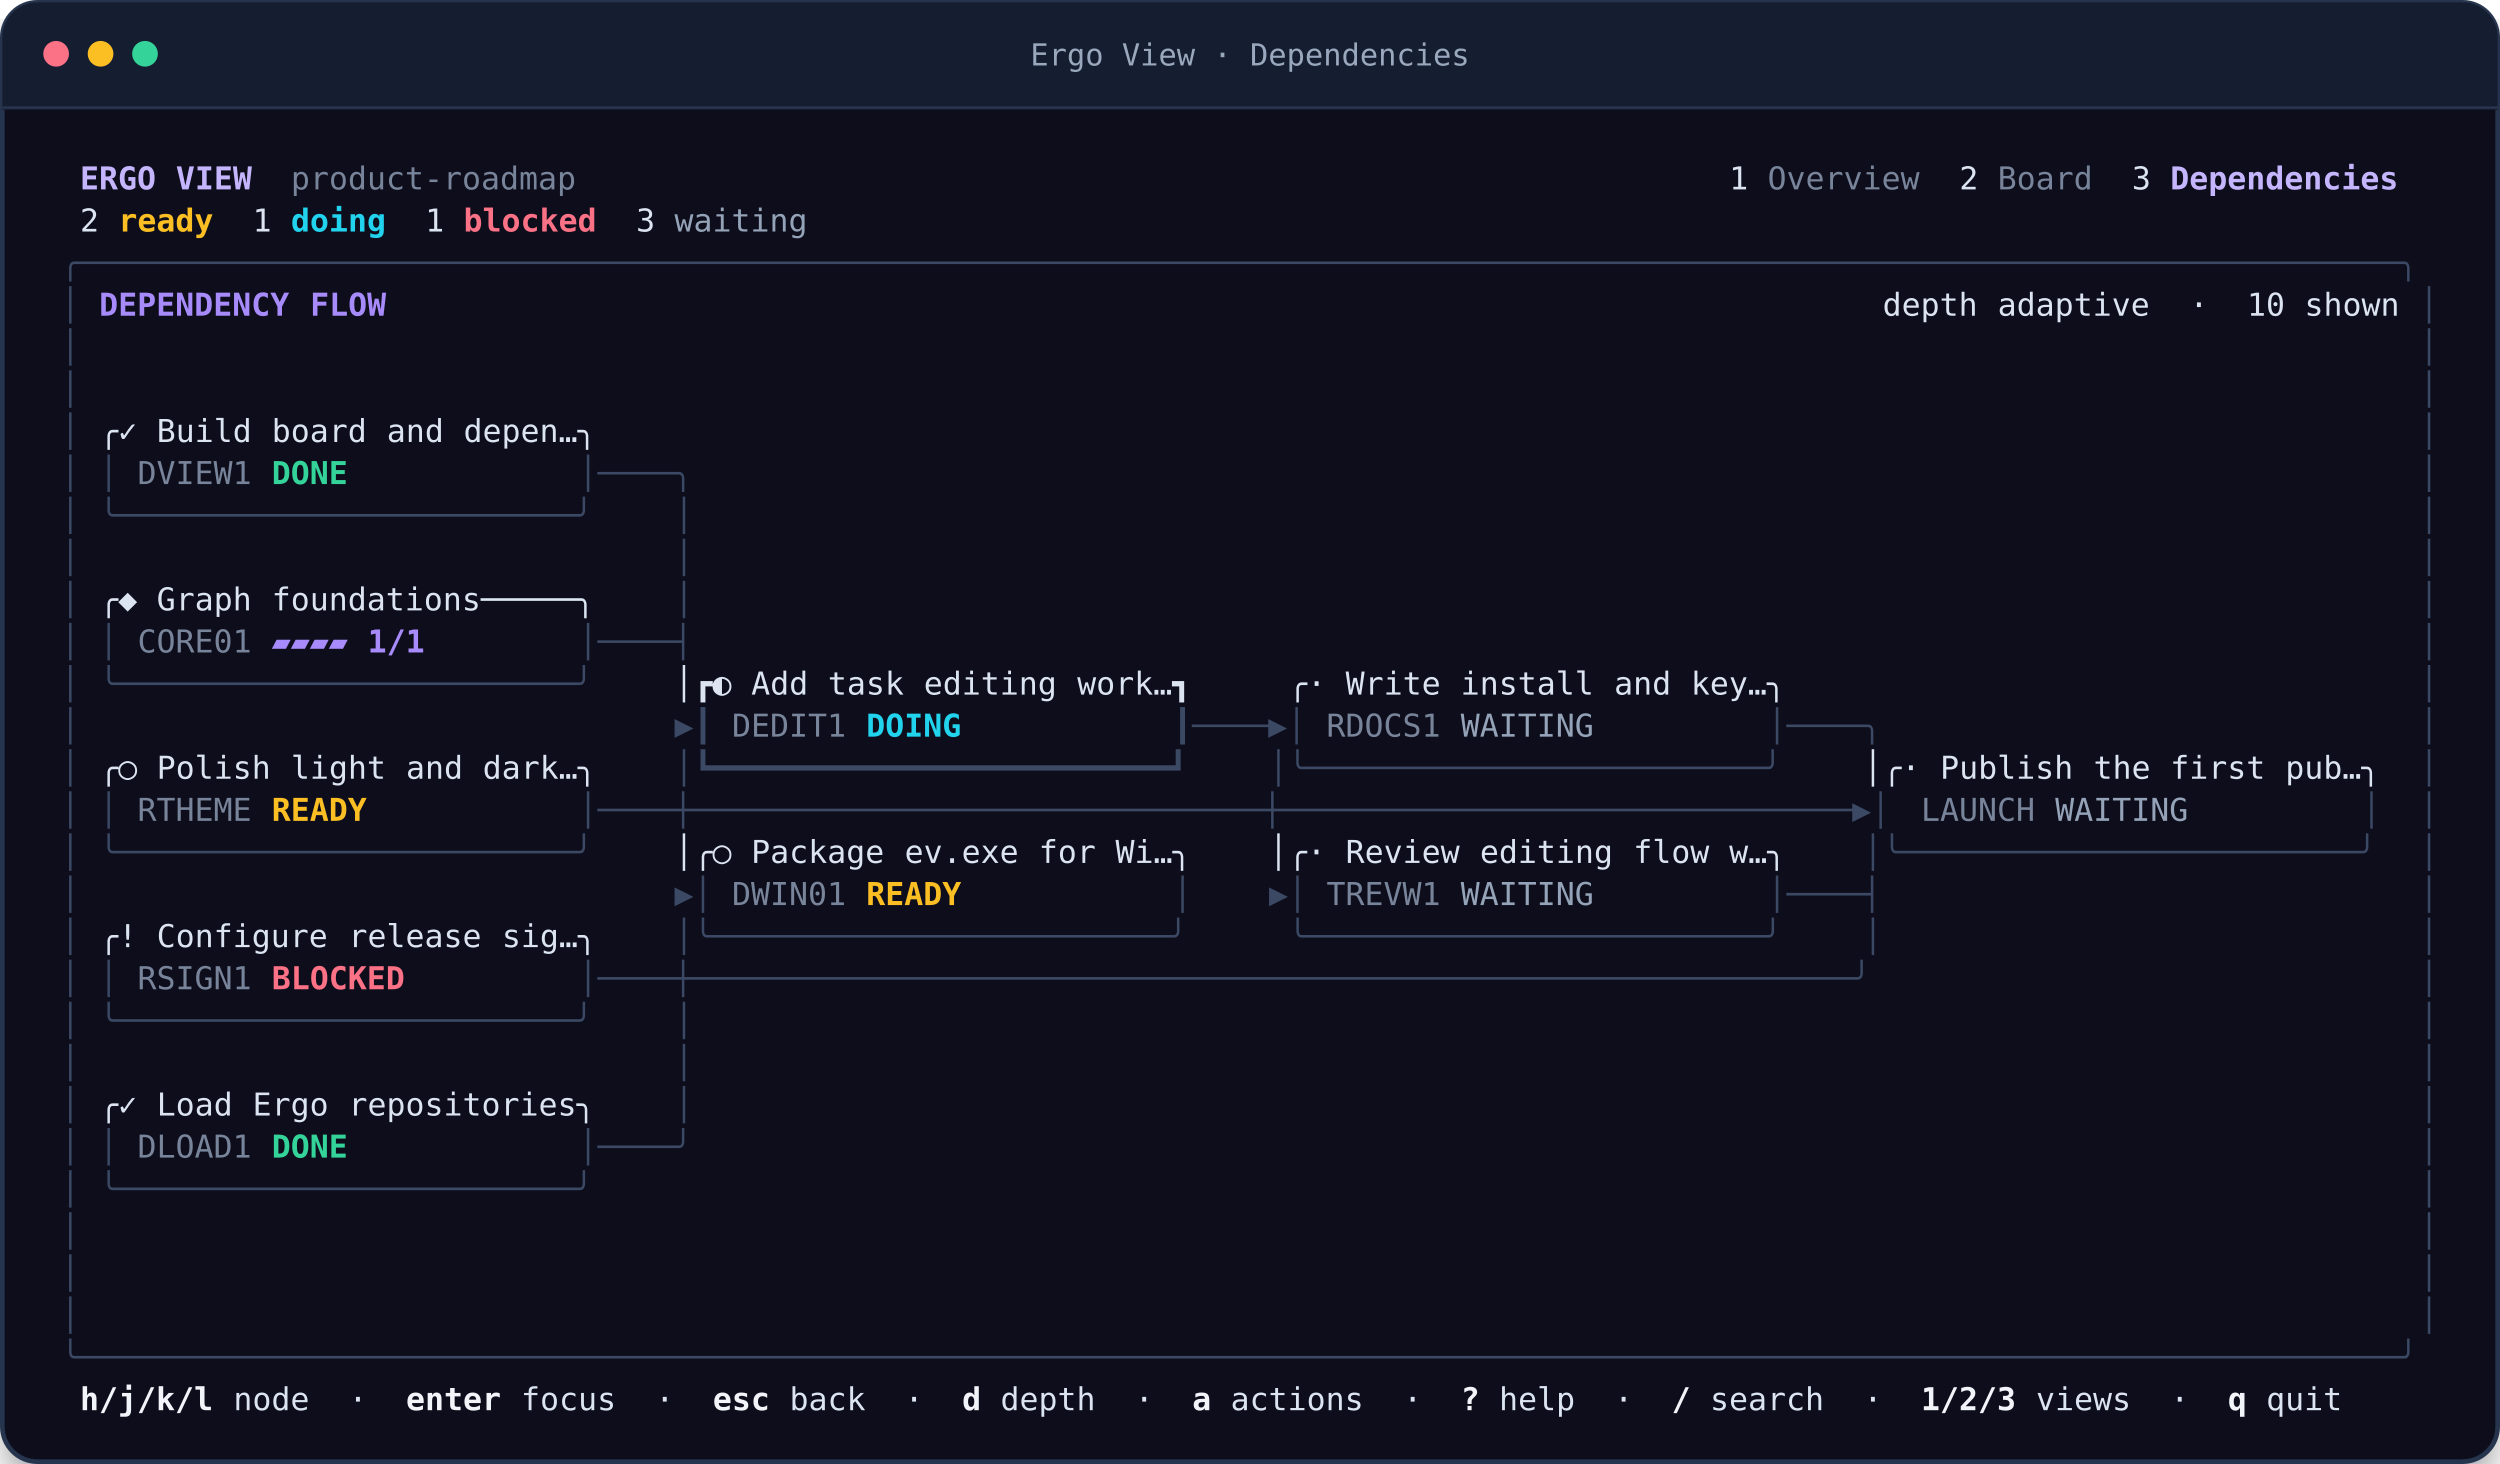
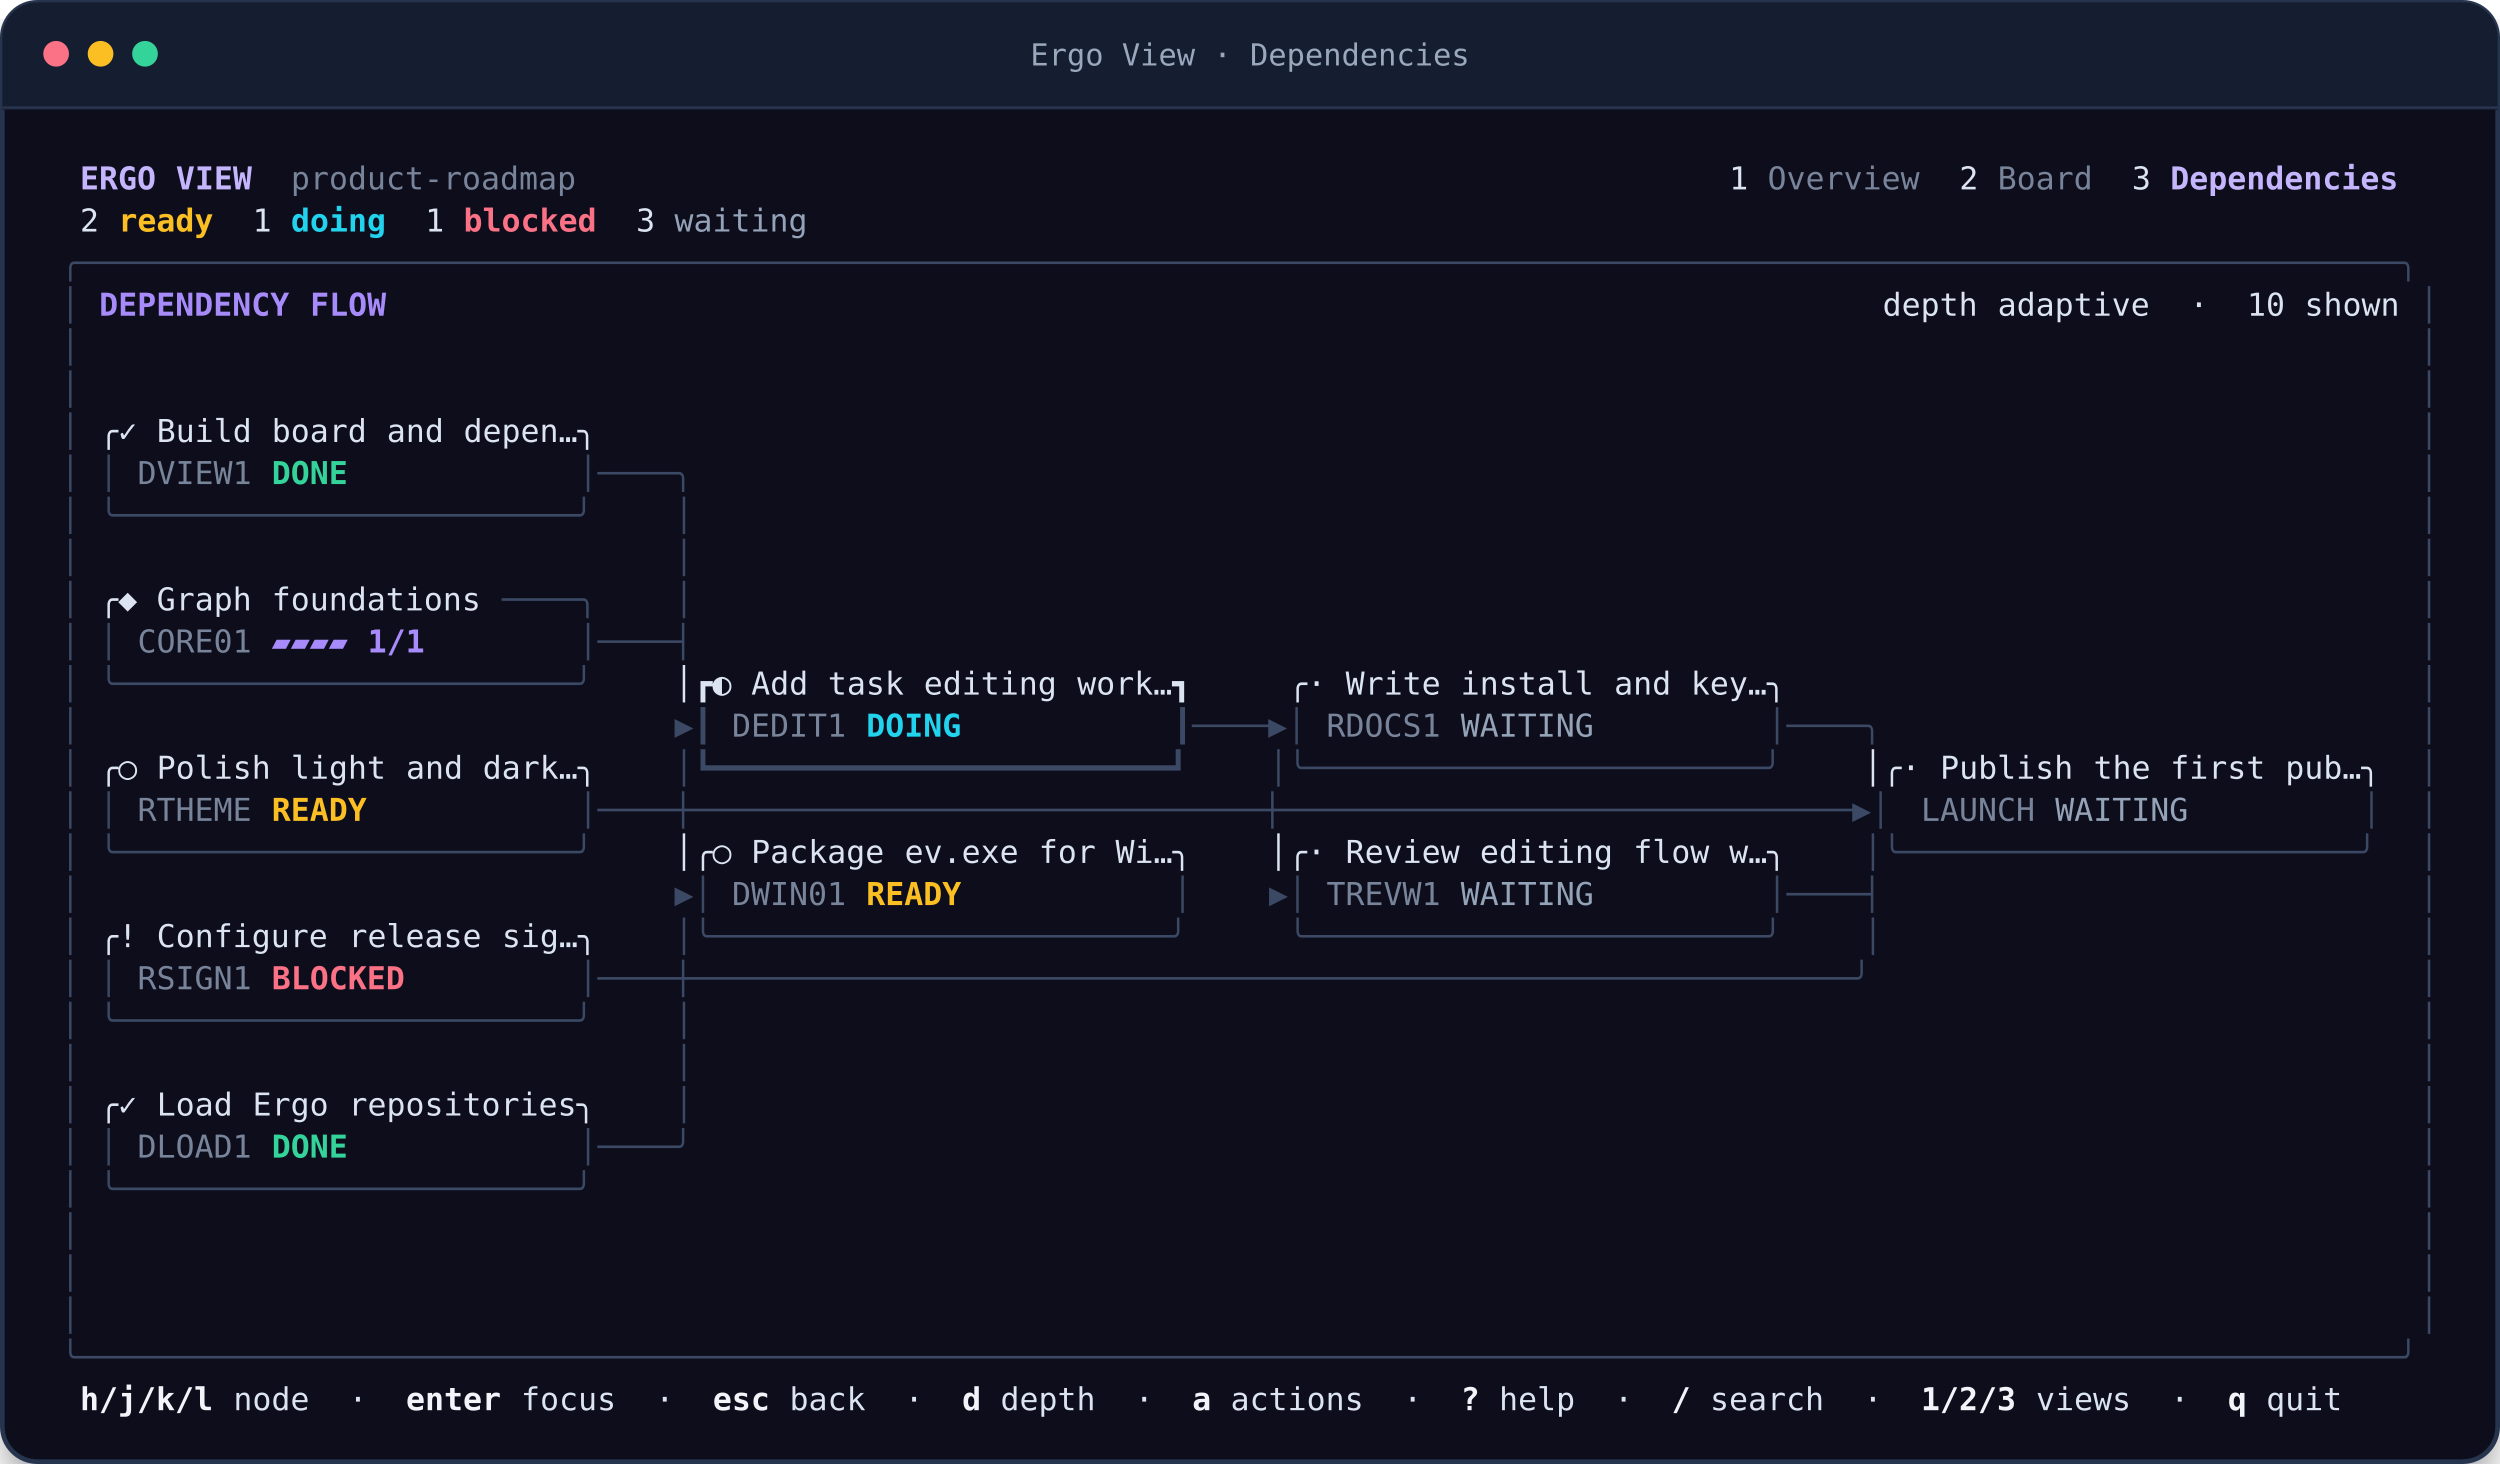
<svg xmlns="http://www.w3.org/2000/svg" width="1069" height="626" viewBox="0 0 1069 626">
  <defs>
    <filter id="shadow" x="-10%" y="-10%" width="120%" height="130%">
      <feDropShadow dx="0" dy="8" stdDeviation="10" flood-color="#020617" flood-opacity=".45" />
    </filter>
    <clipPath id="window">
      <rect x="1" y="1" width="1067" height="624" rx="15" />
    </clipPath>
  </defs>
  <rect x="1" y="1" width="1067" height="624" rx="15" fill="#0a101c" stroke="#27344d" stroke-width="2" filter="url(#shadow)" />
  <g clip-path="url(#window)">
    <rect x="1" y="1" width="1067" height="46" fill="#151d30" />
    <path d="M1 46H1068" stroke="#2a3650" />
    <circle cx="24" cy="23" r="5.5" fill="#fb7185" />
    <circle cx="43" cy="23" r="5.5" fill="#fbbf24" />
    <circle cx="62" cy="23" r="5.5" fill="#34d399" />
    <text x="50%" y="28" text-anchor="middle" fill="#9aa8bd" font-family="Menlo, SFMono-Regular, Consolas, monospace" font-size="13">Ergo View  ·  Dependencies</text>
    <g font-family="Menlo, SFMono-Regular, Consolas, monospace" font-size="13.5" xml:space="preserve">
      <text x="34.2" y="81.0" fill="#c4b5fd" fill-opacity="1.00" font-weight="700" textLength="32.8" lengthAdjust="spacingAndGlyphs">ERGO</text>
      <text x="75.2" y="81.0" fill="#c4b5fd" fill-opacity="1.00" font-weight="700" textLength="32.8" lengthAdjust="spacingAndGlyphs">VIEW</text>
      <text x="124.4" y="81.0" fill="#8492a8" fill-opacity="0.90" font-weight="400" textLength="123.0" lengthAdjust="spacingAndGlyphs">product-roadmap</text>
      <text x="739.4" y="81.0" fill="#dbe4f0" fill-opacity="1.00" font-weight="400" textLength="8.2" lengthAdjust="spacingAndGlyphs">1</text>
      <text x="755.8" y="81.0" fill="#8492a8" fill-opacity="0.90" font-weight="500" textLength="65.6" lengthAdjust="spacingAndGlyphs">Overview</text>
      <text x="837.8" y="81.0" fill="#dbe4f0" fill-opacity="1.00" font-weight="400" textLength="8.2" lengthAdjust="spacingAndGlyphs">2</text>
      <text x="854.2" y="81.0" fill="#8492a8" fill-opacity="0.90" font-weight="500" textLength="41.0" lengthAdjust="spacingAndGlyphs">Board</text>
      <text x="911.6" y="81.0" fill="#dbe4f0" fill-opacity="1.00" font-weight="400" textLength="8.2" lengthAdjust="spacingAndGlyphs">3</text>
      <text x="928.0" y="81.0" fill="#c4b5fd" fill-opacity="1.00" font-weight="700" textLength="98.4" lengthAdjust="spacingAndGlyphs">Dependencies</text>
      <text x="34.2" y="99.0" fill="#dbe4f0" fill-opacity="1.00" font-weight="400" textLength="8.2" lengthAdjust="spacingAndGlyphs">2</text>
      <text x="50.6" y="99.0" fill="#fbbf24" fill-opacity="1.00" font-weight="600" textLength="41.0" lengthAdjust="spacingAndGlyphs">ready</text>
      <text x="108.0" y="99.0" fill="#dbe4f0" fill-opacity="1.00" font-weight="400" textLength="8.2" lengthAdjust="spacingAndGlyphs">1</text>
      <text x="124.4" y="99.0" fill="#22d3ee" fill-opacity="1.00" font-weight="600" textLength="41.0" lengthAdjust="spacingAndGlyphs">doing</text>
      <text x="181.8" y="99.0" fill="#dbe4f0" fill-opacity="1.00" font-weight="400" textLength="8.2" lengthAdjust="spacingAndGlyphs">1</text>
      <text x="198.2" y="99.0" fill="#fb7185" fill-opacity="1.00" font-weight="600" textLength="57.4" lengthAdjust="spacingAndGlyphs">blocked</text>
      <text x="272.0" y="99.0" fill="#dbe4f0" fill-opacity="1.00" font-weight="400" textLength="8.2" lengthAdjust="spacingAndGlyphs">3</text>
      <text x="288.4" y="99.0" fill="#94a3b8" fill-opacity="1.00" font-weight="500" textLength="57.4" lengthAdjust="spacingAndGlyphs">waiting</text>
      <text x="26.0" y="117.0" fill="#3b4964" fill-opacity="1.00" font-weight="400" textLength="1016.8" lengthAdjust="spacingAndGlyphs">╭──────────────────────────────────────────────────────────────────────────────────────────────────────────────────────────╮</text>
      <text x="26.0" y="135.0" fill="#3b4964" fill-opacity="1.00" font-weight="400" textLength="8.2" lengthAdjust="spacingAndGlyphs">│</text>
      <text x="42.4" y="135.0" fill="#a78bfa" fill-opacity="1.00" font-weight="700" textLength="82.0" lengthAdjust="spacingAndGlyphs">DEPENDENCY</text>
      <text x="132.6" y="135.0" fill="#a78bfa" fill-opacity="1.00" font-weight="700" textLength="32.8" lengthAdjust="spacingAndGlyphs">FLOW</text>
      <text x="805.0" y="135.0" fill="#dbe4f0" fill-opacity="1.00" font-weight="400" textLength="41.0" lengthAdjust="spacingAndGlyphs">depth</text>
      <text x="854.2" y="135.0" fill="#dbe4f0" fill-opacity="1.00" font-weight="400" textLength="65.6" lengthAdjust="spacingAndGlyphs">adaptive</text>
      <text x="936.2" y="135.0" fill="#dbe4f0" fill-opacity="1.00" font-weight="400" textLength="8.2" lengthAdjust="spacingAndGlyphs">·</text>
      <text x="960.8" y="135.0" fill="#dbe4f0" fill-opacity="1.00" font-weight="400" textLength="16.4" lengthAdjust="spacingAndGlyphs">10</text>
      <text x="985.4" y="135.0" fill="#dbe4f0" fill-opacity="1.00" font-weight="400" textLength="41.0" lengthAdjust="spacingAndGlyphs">shown</text>
      <text x="1034.6" y="135.0" fill="#3b4964" fill-opacity="1.00" font-weight="400" textLength="8.2" lengthAdjust="spacingAndGlyphs">│</text>
      <text x="26.0" y="153.0" fill="#3b4964" fill-opacity="1.00" font-weight="400" textLength="8.2" lengthAdjust="spacingAndGlyphs">│</text>
      <text x="1034.6" y="153.0" fill="#3b4964" fill-opacity="1.00" font-weight="400" textLength="8.2" lengthAdjust="spacingAndGlyphs">│</text>
      <text x="26.0" y="171.0" fill="#3b4964" fill-opacity="1.00" font-weight="400" textLength="8.2" lengthAdjust="spacingAndGlyphs">│</text>
      <text x="1034.6" y="171.0" fill="#3b4964" fill-opacity="1.00" font-weight="400" textLength="8.2" lengthAdjust="spacingAndGlyphs">│</text>
      <text x="26.0" y="189.0" fill="#3b4964" fill-opacity="1.00" font-weight="400" textLength="8.2" lengthAdjust="spacingAndGlyphs">│</text>
      <text x="42.4" y="189.0" fill="#dbe4f0" fill-opacity="1.00" font-weight="400" textLength="16.4" lengthAdjust="spacingAndGlyphs">╭✓</text>
      <text x="67.0" y="189.0" fill="#dbe4f0" fill-opacity="1.00" font-weight="400" textLength="41.0" lengthAdjust="spacingAndGlyphs">Build</text>
      <text x="116.2" y="189.0" fill="#dbe4f0" fill-opacity="1.00" font-weight="400" textLength="41.0" lengthAdjust="spacingAndGlyphs">board</text>
      <text x="165.4" y="189.0" fill="#dbe4f0" fill-opacity="1.00" font-weight="400" textLength="24.6" lengthAdjust="spacingAndGlyphs">and</text>
      <text x="198.2" y="189.0" fill="#dbe4f0" fill-opacity="1.00" font-weight="400" textLength="57.4" lengthAdjust="spacingAndGlyphs">depen…╮</text>
      <text x="1034.6" y="189.0" fill="#3b4964" fill-opacity="1.00" font-weight="400" textLength="8.2" lengthAdjust="spacingAndGlyphs">│</text>
      <text x="26.0" y="207.0" fill="#3b4964" fill-opacity="1.00" font-weight="400" textLength="8.2" lengthAdjust="spacingAndGlyphs">│</text>
      <text x="42.4" y="207.0" fill="#3b4964" fill-opacity="1.00" font-weight="400" textLength="8.2" lengthAdjust="spacingAndGlyphs">│</text>
      <text x="58.8" y="207.0" fill="#8492a8" fill-opacity="0.90" font-weight="400" textLength="49.2" lengthAdjust="spacingAndGlyphs">DVIEW1</text>
      <text x="116.2" y="207.0" fill="#34d399" fill-opacity="1.00" font-weight="600" textLength="32.8" lengthAdjust="spacingAndGlyphs">DONE</text>
      <text x="247.4" y="207.0" fill="#3b4964" fill-opacity="1.00" font-weight="400" textLength="49.2" lengthAdjust="spacingAndGlyphs">│────╮</text>
      <text x="1034.6" y="207.0" fill="#3b4964" fill-opacity="1.00" font-weight="400" textLength="8.2" lengthAdjust="spacingAndGlyphs">│</text>
      <text x="26.0" y="225.0" fill="#3b4964" fill-opacity="1.00" font-weight="400" textLength="8.2" lengthAdjust="spacingAndGlyphs">│</text>
      <text x="42.4" y="225.0" fill="#3b4964" fill-opacity="1.00" font-weight="400" textLength="213.2" lengthAdjust="spacingAndGlyphs">╰────────────────────────╯</text>
      <text x="288.4" y="225.0" fill="#3b4964" fill-opacity="1.00" font-weight="400" textLength="8.2" lengthAdjust="spacingAndGlyphs">│</text>
      <text x="1034.6" y="225.0" fill="#3b4964" fill-opacity="1.00" font-weight="400" textLength="8.2" lengthAdjust="spacingAndGlyphs">│</text>
      <text x="26.0" y="243.0" fill="#3b4964" fill-opacity="1.00" font-weight="400" textLength="8.2" lengthAdjust="spacingAndGlyphs">│</text>
      <text x="288.4" y="243.0" fill="#3b4964" fill-opacity="1.00" font-weight="400" textLength="8.2" lengthAdjust="spacingAndGlyphs">│</text>
      <text x="1034.6" y="243.0" fill="#3b4964" fill-opacity="1.00" font-weight="400" textLength="8.2" lengthAdjust="spacingAndGlyphs">│</text>
      <text x="26.0" y="261.0" fill="#3b4964" fill-opacity="1.00" font-weight="400" textLength="8.2" lengthAdjust="spacingAndGlyphs">│</text>
      <text x="42.4" y="261.0" fill="#dbe4f0" fill-opacity="1.00" font-weight="400" textLength="16.4" lengthAdjust="spacingAndGlyphs">╭◆</text>
      <text x="67.0" y="261.0" fill="#dbe4f0" fill-opacity="1.00" font-weight="400" textLength="41.0" lengthAdjust="spacingAndGlyphs">Graph</text>
-       <text x="116.2" y="261.0" fill="#dbe4f0" fill-opacity="1.00" font-weight="400" textLength="139.4" lengthAdjust="spacingAndGlyphs">foundations─────╮</text>
+       <text x="116.2" y="261.0" fill="#dbe4f0" fill-opacity="1.00" font-weight="400" textLength="90.2" lengthAdjust="spacingAndGlyphs">foundations</text>
+       <text x="214.6" y="261.0" fill="#3b4964" fill-opacity="1.00" font-weight="400" textLength="41.0" lengthAdjust="spacingAndGlyphs">────╮</text>
      <text x="288.4" y="261.0" fill="#3b4964" fill-opacity="1.00" font-weight="400" textLength="8.2" lengthAdjust="spacingAndGlyphs">│</text>
      <text x="1034.6" y="261.0" fill="#3b4964" fill-opacity="1.00" font-weight="400" textLength="8.2" lengthAdjust="spacingAndGlyphs">│</text>
      <text x="26.0" y="279.0" fill="#3b4964" fill-opacity="1.00" font-weight="400" textLength="8.2" lengthAdjust="spacingAndGlyphs">│</text>
      <text x="42.4" y="279.0" fill="#3b4964" fill-opacity="1.00" font-weight="400" textLength="8.2" lengthAdjust="spacingAndGlyphs">│</text>
      <text x="58.8" y="279.0" fill="#8492a8" fill-opacity="0.90" font-weight="400" textLength="49.2" lengthAdjust="spacingAndGlyphs">CORE01</text>
      <text x="116.2" y="279.0" fill="#a78bfa" fill-opacity="1.00" font-weight="600" textLength="32.8" lengthAdjust="spacingAndGlyphs">▰▰▰▰</text>
      <text x="157.2" y="279.0" fill="#a78bfa" fill-opacity="1.00" font-weight="600" textLength="24.6" lengthAdjust="spacingAndGlyphs">1/1</text>
      <text x="247.4" y="279.0" fill="#3b4964" fill-opacity="1.00" font-weight="400" textLength="49.2" lengthAdjust="spacingAndGlyphs">│────┤</text>
      <text x="1034.6" y="279.0" fill="#3b4964" fill-opacity="1.00" font-weight="400" textLength="8.2" lengthAdjust="spacingAndGlyphs">│</text>
      <text x="26.0" y="297.0" fill="#3b4964" fill-opacity="1.00" font-weight="400" textLength="8.2" lengthAdjust="spacingAndGlyphs">│</text>
      <text x="42.4" y="297.0" fill="#3b4964" fill-opacity="1.00" font-weight="400" textLength="213.2" lengthAdjust="spacingAndGlyphs">╰────────────────────────╯</text>
      <text x="288.4" y="297.0" fill="#dbe4f0" fill-opacity="1.00" font-weight="400" textLength="24.6" lengthAdjust="spacingAndGlyphs">│┏◐</text>
      <text x="321.2" y="297.0" fill="#dbe4f0" fill-opacity="1.00" font-weight="400" textLength="24.6" lengthAdjust="spacingAndGlyphs">Add</text>
      <text x="354.0" y="297.0" fill="#dbe4f0" fill-opacity="1.00" font-weight="400" textLength="32.8" lengthAdjust="spacingAndGlyphs">task</text>
      <text x="395.0" y="297.0" fill="#dbe4f0" fill-opacity="1.00" font-weight="400" textLength="57.4" lengthAdjust="spacingAndGlyphs">editing</text>
      <text x="460.6" y="297.0" fill="#dbe4f0" fill-opacity="1.00" font-weight="400" textLength="49.2" lengthAdjust="spacingAndGlyphs">work…┓</text>
      <text x="550.8" y="297.0" fill="#dbe4f0" fill-opacity="1.00" font-weight="400" textLength="16.4" lengthAdjust="spacingAndGlyphs">╭·</text>
      <text x="575.4" y="297.0" fill="#dbe4f0" fill-opacity="1.00" font-weight="400" textLength="41.0" lengthAdjust="spacingAndGlyphs">Write</text>
      <text x="624.6" y="297.0" fill="#dbe4f0" fill-opacity="1.00" font-weight="400" textLength="57.4" lengthAdjust="spacingAndGlyphs">install</text>
      <text x="690.2" y="297.0" fill="#dbe4f0" fill-opacity="1.00" font-weight="400" textLength="24.6" lengthAdjust="spacingAndGlyphs">and</text>
      <text x="723.0" y="297.0" fill="#dbe4f0" fill-opacity="1.00" font-weight="400" textLength="41.0" lengthAdjust="spacingAndGlyphs">key…╮</text>
      <text x="1034.6" y="297.0" fill="#3b4964" fill-opacity="1.00" font-weight="400" textLength="8.2" lengthAdjust="spacingAndGlyphs">│</text>
      <text x="26.0" y="315.0" fill="#3b4964" fill-opacity="1.00" font-weight="400" textLength="8.2" lengthAdjust="spacingAndGlyphs">│</text>
      <text x="288.4" y="315.0" fill="#3b4964" fill-opacity="1.00" font-weight="400" textLength="16.4" lengthAdjust="spacingAndGlyphs">▶┃</text>
      <text x="313.0" y="315.0" fill="#8492a8" fill-opacity="0.90" font-weight="400" textLength="49.2" lengthAdjust="spacingAndGlyphs">DEDIT1</text>
      <text x="370.4" y="315.0" fill="#22d3ee" fill-opacity="1.00" font-weight="700" textLength="41.0" lengthAdjust="spacingAndGlyphs">DOING</text>
      <text x="501.6" y="315.0" fill="#3b4964" fill-opacity="1.00" font-weight="400" textLength="57.4" lengthAdjust="spacingAndGlyphs">┃────▶│</text>
      <text x="567.2" y="315.0" fill="#8492a8" fill-opacity="0.90" font-weight="400" textLength="49.2" lengthAdjust="spacingAndGlyphs">RDOCS1</text>
      <text x="624.6" y="315.0" fill="#94a3b8" fill-opacity="1.00" font-weight="500" textLength="57.4" lengthAdjust="spacingAndGlyphs">WAITING</text>
      <text x="755.8" y="315.0" fill="#3b4964" fill-opacity="1.00" font-weight="400" textLength="49.2" lengthAdjust="spacingAndGlyphs">│────╮</text>
      <text x="1034.6" y="315.0" fill="#3b4964" fill-opacity="1.00" font-weight="400" textLength="8.2" lengthAdjust="spacingAndGlyphs">│</text>
      <text x="26.0" y="333.0" fill="#3b4964" fill-opacity="1.00" font-weight="400" textLength="8.2" lengthAdjust="spacingAndGlyphs">│</text>
      <text x="42.4" y="333.0" fill="#dbe4f0" fill-opacity="1.00" font-weight="400" textLength="16.4" lengthAdjust="spacingAndGlyphs">╭○</text>
      <text x="67.0" y="333.0" fill="#dbe4f0" fill-opacity="1.00" font-weight="400" textLength="49.2" lengthAdjust="spacingAndGlyphs">Polish</text>
      <text x="124.4" y="333.0" fill="#dbe4f0" fill-opacity="1.00" font-weight="400" textLength="41.0" lengthAdjust="spacingAndGlyphs">light</text>
      <text x="173.6" y="333.0" fill="#dbe4f0" fill-opacity="1.00" font-weight="400" textLength="24.6" lengthAdjust="spacingAndGlyphs">and</text>
      <text x="206.4" y="333.0" fill="#dbe4f0" fill-opacity="1.00" font-weight="400" textLength="49.2" lengthAdjust="spacingAndGlyphs">dark…╮</text>
      <text x="288.4" y="333.0" fill="#3b4964" fill-opacity="1.00" font-weight="400" textLength="221.4" lengthAdjust="spacingAndGlyphs">│┗━━━━━━━━━━━━━━━━━━━━━━━━┛</text>
      <text x="542.6" y="333.0" fill="#3b4964" fill-opacity="1.00" font-weight="400" textLength="221.4" lengthAdjust="spacingAndGlyphs">│╰────────────────────────╯</text>
      <text x="796.8" y="333.0" fill="#dbe4f0" fill-opacity="1.00" font-weight="400" textLength="24.6" lengthAdjust="spacingAndGlyphs">│╭·</text>
      <text x="829.6" y="333.0" fill="#dbe4f0" fill-opacity="1.00" font-weight="400" textLength="57.4" lengthAdjust="spacingAndGlyphs">Publish</text>
      <text x="895.2" y="333.0" fill="#dbe4f0" fill-opacity="1.00" font-weight="400" textLength="24.6" lengthAdjust="spacingAndGlyphs">the</text>
      <text x="928.0" y="333.0" fill="#dbe4f0" fill-opacity="1.00" font-weight="400" textLength="41.0" lengthAdjust="spacingAndGlyphs">first</text>
      <text x="977.2" y="333.0" fill="#dbe4f0" fill-opacity="1.00" font-weight="400" textLength="41.0" lengthAdjust="spacingAndGlyphs">pub…╮</text>
      <text x="1034.6" y="333.0" fill="#3b4964" fill-opacity="1.00" font-weight="400" textLength="8.2" lengthAdjust="spacingAndGlyphs">│</text>
      <text x="26.0" y="351.0" fill="#3b4964" fill-opacity="1.00" font-weight="400" textLength="8.2" lengthAdjust="spacingAndGlyphs">│</text>
      <text x="42.4" y="351.0" fill="#3b4964" fill-opacity="1.00" font-weight="400" textLength="8.2" lengthAdjust="spacingAndGlyphs">│</text>
      <text x="58.8" y="351.0" fill="#8492a8" fill-opacity="0.90" font-weight="400" textLength="49.2" lengthAdjust="spacingAndGlyphs">RTHEME</text>
      <text x="116.2" y="351.0" fill="#fbbf24" fill-opacity="1.00" font-weight="700" textLength="41.0" lengthAdjust="spacingAndGlyphs">READY</text>
      <text x="247.4" y="351.0" fill="#3b4964" fill-opacity="1.00" font-weight="400" textLength="565.8" lengthAdjust="spacingAndGlyphs">│────┼──────────────────────────────┼──────────────────────────────▶│</text>
      <text x="821.4" y="351.0" fill="#8492a8" fill-opacity="0.90" font-weight="400" textLength="49.2" lengthAdjust="spacingAndGlyphs">LAUNCH</text>
      <text x="878.8" y="351.0" fill="#94a3b8" fill-opacity="1.00" font-weight="500" textLength="57.4" lengthAdjust="spacingAndGlyphs">WAITING</text>
      <text x="1010.0" y="351.0" fill="#3b4964" fill-opacity="1.00" font-weight="400" textLength="8.2" lengthAdjust="spacingAndGlyphs">│</text>
      <text x="1034.6" y="351.0" fill="#3b4964" fill-opacity="1.00" font-weight="400" textLength="8.2" lengthAdjust="spacingAndGlyphs">│</text>
      <text x="26.0" y="369.0" fill="#3b4964" fill-opacity="1.00" font-weight="400" textLength="8.2" lengthAdjust="spacingAndGlyphs">│</text>
      <text x="42.4" y="369.0" fill="#3b4964" fill-opacity="1.00" font-weight="400" textLength="213.2" lengthAdjust="spacingAndGlyphs">╰────────────────────────╯</text>
      <text x="288.4" y="369.0" fill="#dbe4f0" fill-opacity="1.00" font-weight="400" textLength="24.6" lengthAdjust="spacingAndGlyphs">│╭○</text>
      <text x="321.2" y="369.0" fill="#dbe4f0" fill-opacity="1.00" font-weight="400" textLength="57.4" lengthAdjust="spacingAndGlyphs">Package</text>
      <text x="386.8" y="369.0" fill="#dbe4f0" fill-opacity="1.00" font-weight="400" textLength="49.2" lengthAdjust="spacingAndGlyphs">ev.exe</text>
      <text x="444.2" y="369.0" fill="#dbe4f0" fill-opacity="1.00" font-weight="400" textLength="24.6" lengthAdjust="spacingAndGlyphs">for</text>
      <text x="477.0" y="369.0" fill="#dbe4f0" fill-opacity="1.00" font-weight="400" textLength="32.8" lengthAdjust="spacingAndGlyphs">Wi…╮</text>
      <text x="542.6" y="369.0" fill="#dbe4f0" fill-opacity="1.00" font-weight="400" textLength="24.6" lengthAdjust="spacingAndGlyphs">│╭·</text>
      <text x="575.4" y="369.0" fill="#dbe4f0" fill-opacity="1.00" font-weight="400" textLength="49.2" lengthAdjust="spacingAndGlyphs">Review</text>
      <text x="632.8" y="369.0" fill="#dbe4f0" fill-opacity="1.00" font-weight="400" textLength="57.4" lengthAdjust="spacingAndGlyphs">editing</text>
      <text x="698.4" y="369.0" fill="#dbe4f0" fill-opacity="1.00" font-weight="400" textLength="32.8" lengthAdjust="spacingAndGlyphs">flow</text>
      <text x="739.4" y="369.0" fill="#dbe4f0" fill-opacity="1.00" font-weight="400" textLength="24.6" lengthAdjust="spacingAndGlyphs">w…╮</text>
      <text x="796.8" y="369.0" fill="#3b4964" fill-opacity="1.00" font-weight="400" textLength="221.4" lengthAdjust="spacingAndGlyphs">│╰────────────────────────╯</text>
      <text x="1034.6" y="369.0" fill="#3b4964" fill-opacity="1.00" font-weight="400" textLength="8.2" lengthAdjust="spacingAndGlyphs">│</text>
      <text x="26.0" y="387.0" fill="#3b4964" fill-opacity="1.00" font-weight="400" textLength="8.2" lengthAdjust="spacingAndGlyphs">│</text>
      <text x="288.4" y="387.0" fill="#3b4964" fill-opacity="1.00" font-weight="400" textLength="16.4" lengthAdjust="spacingAndGlyphs">▶│</text>
      <text x="313.0" y="387.0" fill="#8492a8" fill-opacity="0.90" font-weight="400" textLength="49.2" lengthAdjust="spacingAndGlyphs">DWIN01</text>
      <text x="370.4" y="387.0" fill="#fbbf24" fill-opacity="1.00" font-weight="700" textLength="41.0" lengthAdjust="spacingAndGlyphs">READY</text>
      <text x="501.6" y="387.0" fill="#3b4964" fill-opacity="1.00" font-weight="400" textLength="8.2" lengthAdjust="spacingAndGlyphs">│</text>
      <text x="542.6" y="387.0" fill="#3b4964" fill-opacity="1.00" font-weight="400" textLength="16.4" lengthAdjust="spacingAndGlyphs">▶│</text>
      <text x="567.2" y="387.0" fill="#8492a8" fill-opacity="0.90" font-weight="400" textLength="49.2" lengthAdjust="spacingAndGlyphs">TREVW1</text>
      <text x="624.6" y="387.0" fill="#94a3b8" fill-opacity="1.00" font-weight="500" textLength="57.4" lengthAdjust="spacingAndGlyphs">WAITING</text>
      <text x="755.8" y="387.0" fill="#3b4964" fill-opacity="1.00" font-weight="400" textLength="49.2" lengthAdjust="spacingAndGlyphs">│────┤</text>
      <text x="1034.6" y="387.0" fill="#3b4964" fill-opacity="1.00" font-weight="400" textLength="8.2" lengthAdjust="spacingAndGlyphs">│</text>
      <text x="26.0" y="405.0" fill="#3b4964" fill-opacity="1.00" font-weight="400" textLength="8.2" lengthAdjust="spacingAndGlyphs">│</text>
      <text x="42.4" y="405.0" fill="#dbe4f0" fill-opacity="1.00" font-weight="400" textLength="16.4" lengthAdjust="spacingAndGlyphs">╭!</text>
      <text x="67.0" y="405.0" fill="#dbe4f0" fill-opacity="1.00" font-weight="400" textLength="73.8" lengthAdjust="spacingAndGlyphs">Configure</text>
      <text x="149.0" y="405.0" fill="#dbe4f0" fill-opacity="1.00" font-weight="400" textLength="57.4" lengthAdjust="spacingAndGlyphs">release</text>
      <text x="214.6" y="405.0" fill="#dbe4f0" fill-opacity="1.00" font-weight="400" textLength="41.0" lengthAdjust="spacingAndGlyphs">sig…╮</text>
      <text x="288.4" y="405.0" fill="#3b4964" fill-opacity="1.00" font-weight="400" textLength="221.4" lengthAdjust="spacingAndGlyphs">│╰────────────────────────╯</text>
      <text x="550.8" y="405.0" fill="#3b4964" fill-opacity="1.00" font-weight="400" textLength="213.2" lengthAdjust="spacingAndGlyphs">╰────────────────────────╯</text>
      <text x="796.8" y="405.0" fill="#3b4964" fill-opacity="1.00" font-weight="400" textLength="8.2" lengthAdjust="spacingAndGlyphs">│</text>
      <text x="1034.6" y="405.0" fill="#3b4964" fill-opacity="1.00" font-weight="400" textLength="8.2" lengthAdjust="spacingAndGlyphs">│</text>
      <text x="26.0" y="423.0" fill="#3b4964" fill-opacity="1.00" font-weight="400" textLength="8.2" lengthAdjust="spacingAndGlyphs">│</text>
      <text x="42.4" y="423.0" fill="#3b4964" fill-opacity="1.00" font-weight="400" textLength="8.2" lengthAdjust="spacingAndGlyphs">│</text>
      <text x="58.8" y="423.0" fill="#8492a8" fill-opacity="0.90" font-weight="400" textLength="49.2" lengthAdjust="spacingAndGlyphs">RSIGN1</text>
      <text x="116.2" y="423.0" fill="#fb7185" fill-opacity="1.00" font-weight="700" textLength="57.4" lengthAdjust="spacingAndGlyphs">BLOCKED</text>
      <text x="247.4" y="423.0" fill="#3b4964" fill-opacity="1.00" font-weight="400" textLength="557.6" lengthAdjust="spacingAndGlyphs">│────┼─────────────────────────────────────────────────────────────╯</text>
      <text x="1034.6" y="423.0" fill="#3b4964" fill-opacity="1.00" font-weight="400" textLength="8.2" lengthAdjust="spacingAndGlyphs">│</text>
      <text x="26.0" y="441.0" fill="#3b4964" fill-opacity="1.00" font-weight="400" textLength="8.2" lengthAdjust="spacingAndGlyphs">│</text>
      <text x="42.4" y="441.0" fill="#3b4964" fill-opacity="1.00" font-weight="400" textLength="213.2" lengthAdjust="spacingAndGlyphs">╰────────────────────────╯</text>
      <text x="288.4" y="441.0" fill="#3b4964" fill-opacity="1.00" font-weight="400" textLength="8.2" lengthAdjust="spacingAndGlyphs">│</text>
      <text x="1034.6" y="441.0" fill="#3b4964" fill-opacity="1.00" font-weight="400" textLength="8.2" lengthAdjust="spacingAndGlyphs">│</text>
      <text x="26.0" y="459.0" fill="#3b4964" fill-opacity="1.00" font-weight="400" textLength="8.2" lengthAdjust="spacingAndGlyphs">│</text>
      <text x="288.4" y="459.0" fill="#3b4964" fill-opacity="1.00" font-weight="400" textLength="8.2" lengthAdjust="spacingAndGlyphs">│</text>
      <text x="1034.6" y="459.0" fill="#3b4964" fill-opacity="1.00" font-weight="400" textLength="8.2" lengthAdjust="spacingAndGlyphs">│</text>
      <text x="26.0" y="477.0" fill="#3b4964" fill-opacity="1.00" font-weight="400" textLength="8.2" lengthAdjust="spacingAndGlyphs">│</text>
      <text x="42.4" y="477.0" fill="#dbe4f0" fill-opacity="1.00" font-weight="400" textLength="16.4" lengthAdjust="spacingAndGlyphs">╭✓</text>
      <text x="67.0" y="477.0" fill="#dbe4f0" fill-opacity="1.00" font-weight="400" textLength="32.8" lengthAdjust="spacingAndGlyphs">Load</text>
      <text x="108.0" y="477.0" fill="#dbe4f0" fill-opacity="1.00" font-weight="400" textLength="32.8" lengthAdjust="spacingAndGlyphs">Ergo</text>
      <text x="149.0" y="477.0" fill="#dbe4f0" fill-opacity="1.00" font-weight="400" textLength="106.6" lengthAdjust="spacingAndGlyphs">repositories╮</text>
      <text x="288.4" y="477.0" fill="#3b4964" fill-opacity="1.00" font-weight="400" textLength="8.2" lengthAdjust="spacingAndGlyphs">│</text>
      <text x="1034.6" y="477.0" fill="#3b4964" fill-opacity="1.00" font-weight="400" textLength="8.2" lengthAdjust="spacingAndGlyphs">│</text>
      <text x="26.0" y="495.0" fill="#3b4964" fill-opacity="1.00" font-weight="400" textLength="8.2" lengthAdjust="spacingAndGlyphs">│</text>
      <text x="42.4" y="495.0" fill="#3b4964" fill-opacity="1.00" font-weight="400" textLength="8.2" lengthAdjust="spacingAndGlyphs">│</text>
      <text x="58.8" y="495.0" fill="#8492a8" fill-opacity="0.90" font-weight="400" textLength="49.2" lengthAdjust="spacingAndGlyphs">DLOAD1</text>
      <text x="116.2" y="495.0" fill="#34d399" fill-opacity="1.00" font-weight="600" textLength="32.8" lengthAdjust="spacingAndGlyphs">DONE</text>
      <text x="247.4" y="495.0" fill="#3b4964" fill-opacity="1.00" font-weight="400" textLength="49.2" lengthAdjust="spacingAndGlyphs">│────╯</text>
      <text x="1034.6" y="495.0" fill="#3b4964" fill-opacity="1.00" font-weight="400" textLength="8.2" lengthAdjust="spacingAndGlyphs">│</text>
      <text x="26.0" y="513.0" fill="#3b4964" fill-opacity="1.00" font-weight="400" textLength="8.2" lengthAdjust="spacingAndGlyphs">│</text>
      <text x="42.4" y="513.0" fill="#3b4964" fill-opacity="1.00" font-weight="400" textLength="213.2" lengthAdjust="spacingAndGlyphs">╰────────────────────────╯</text>
      <text x="1034.6" y="513.0" fill="#3b4964" fill-opacity="1.00" font-weight="400" textLength="8.2" lengthAdjust="spacingAndGlyphs">│</text>
      <text x="26.0" y="531.0" fill="#3b4964" fill-opacity="1.00" font-weight="400" textLength="8.2" lengthAdjust="spacingAndGlyphs">│</text>
      <text x="1034.6" y="531.0" fill="#3b4964" fill-opacity="1.00" font-weight="400" textLength="8.2" lengthAdjust="spacingAndGlyphs">│</text>
      <text x="26.0" y="549.0" fill="#3b4964" fill-opacity="1.00" font-weight="400" textLength="8.2" lengthAdjust="spacingAndGlyphs">│</text>
      <text x="1034.6" y="549.0" fill="#3b4964" fill-opacity="1.00" font-weight="400" textLength="8.2" lengthAdjust="spacingAndGlyphs">│</text>
      <text x="26.0" y="567.0" fill="#3b4964" fill-opacity="1.00" font-weight="400" textLength="8.2" lengthAdjust="spacingAndGlyphs">│</text>
      <text x="1034.6" y="567.0" fill="#3b4964" fill-opacity="1.00" font-weight="400" textLength="8.2" lengthAdjust="spacingAndGlyphs">│</text>
      <text x="26.0" y="585.0" fill="#3b4964" fill-opacity="1.00" font-weight="400" textLength="1016.8" lengthAdjust="spacingAndGlyphs">╰──────────────────────────────────────────────────────────────────────────────────────────────────────────────────────────╯</text>
      <text x="34.2" y="603.0" fill="#f1f5f9" fill-opacity="1.00" font-weight="600" textLength="57.4" lengthAdjust="spacingAndGlyphs">h/j/k/l</text>
      <text x="99.8" y="603.0" fill="#dbe4f0" fill-opacity="1.00" font-weight="400" textLength="32.8" lengthAdjust="spacingAndGlyphs">node</text>
      <text x="149.0" y="603.0" fill="#dbe4f0" fill-opacity="1.00" font-weight="400" textLength="8.2" lengthAdjust="spacingAndGlyphs">·</text>
      <text x="173.6" y="603.0" fill="#f1f5f9" fill-opacity="1.00" font-weight="600" textLength="41.0" lengthAdjust="spacingAndGlyphs">enter</text>
      <text x="222.8" y="603.0" fill="#dbe4f0" fill-opacity="1.00" font-weight="400" textLength="41.0" lengthAdjust="spacingAndGlyphs">focus</text>
      <text x="280.2" y="603.0" fill="#dbe4f0" fill-opacity="1.00" font-weight="400" textLength="8.2" lengthAdjust="spacingAndGlyphs">·</text>
      <text x="304.8" y="603.0" fill="#f1f5f9" fill-opacity="1.00" font-weight="600" textLength="24.6" lengthAdjust="spacingAndGlyphs">esc</text>
      <text x="337.6" y="603.0" fill="#dbe4f0" fill-opacity="1.00" font-weight="400" textLength="32.8" lengthAdjust="spacingAndGlyphs">back</text>
      <text x="386.8" y="603.0" fill="#dbe4f0" fill-opacity="1.00" font-weight="400" textLength="8.2" lengthAdjust="spacingAndGlyphs">·</text>
      <text x="411.4" y="603.0" fill="#f1f5f9" fill-opacity="1.00" font-weight="600" textLength="8.2" lengthAdjust="spacingAndGlyphs">d</text>
      <text x="427.8" y="603.0" fill="#dbe4f0" fill-opacity="1.00" font-weight="400" textLength="41.0" lengthAdjust="spacingAndGlyphs">depth</text>
      <text x="485.2" y="603.0" fill="#dbe4f0" fill-opacity="1.00" font-weight="400" textLength="8.2" lengthAdjust="spacingAndGlyphs">·</text>
      <text x="509.8" y="603.0" fill="#f1f5f9" fill-opacity="1.00" font-weight="600" textLength="8.2" lengthAdjust="spacingAndGlyphs">a</text>
      <text x="526.2" y="603.0" fill="#dbe4f0" fill-opacity="1.00" font-weight="400" textLength="57.4" lengthAdjust="spacingAndGlyphs">actions</text>
      <text x="600.0" y="603.0" fill="#dbe4f0" fill-opacity="1.00" font-weight="400" textLength="8.2" lengthAdjust="spacingAndGlyphs">·</text>
      <text x="624.6" y="603.0" fill="#f1f5f9" fill-opacity="1.00" font-weight="600" textLength="8.2" lengthAdjust="spacingAndGlyphs">?</text>
      <text x="641.0" y="603.0" fill="#dbe4f0" fill-opacity="1.00" font-weight="400" textLength="32.8" lengthAdjust="spacingAndGlyphs">help</text>
      <text x="690.2" y="603.0" fill="#dbe4f0" fill-opacity="1.00" font-weight="400" textLength="8.2" lengthAdjust="spacingAndGlyphs">·</text>
      <text x="714.8" y="603.0" fill="#f1f5f9" fill-opacity="1.00" font-weight="600" textLength="8.2" lengthAdjust="spacingAndGlyphs">/</text>
      <text x="731.2" y="603.0" fill="#dbe4f0" fill-opacity="1.00" font-weight="400" textLength="49.2" lengthAdjust="spacingAndGlyphs">search</text>
      <text x="796.8" y="603.0" fill="#dbe4f0" fill-opacity="1.00" font-weight="400" textLength="8.2" lengthAdjust="spacingAndGlyphs">·</text>
      <text x="821.4" y="603.0" fill="#f1f5f9" fill-opacity="1.00" font-weight="600" textLength="41.0" lengthAdjust="spacingAndGlyphs">1/2/3</text>
      <text x="870.6" y="603.0" fill="#dbe4f0" fill-opacity="1.00" font-weight="400" textLength="41.0" lengthAdjust="spacingAndGlyphs">views</text>
      <text x="928.0" y="603.0" fill="#dbe4f0" fill-opacity="1.00" font-weight="400" textLength="8.2" lengthAdjust="spacingAndGlyphs">·</text>
      <text x="952.6" y="603.0" fill="#f1f5f9" fill-opacity="1.00" font-weight="600" textLength="8.2" lengthAdjust="spacingAndGlyphs">q</text>
      <text x="969.0" y="603.0" fill="#dbe4f0" fill-opacity="1.00" font-weight="400" textLength="32.8" lengthAdjust="spacingAndGlyphs">quit</text>
    </g>
  </g>
</svg>
